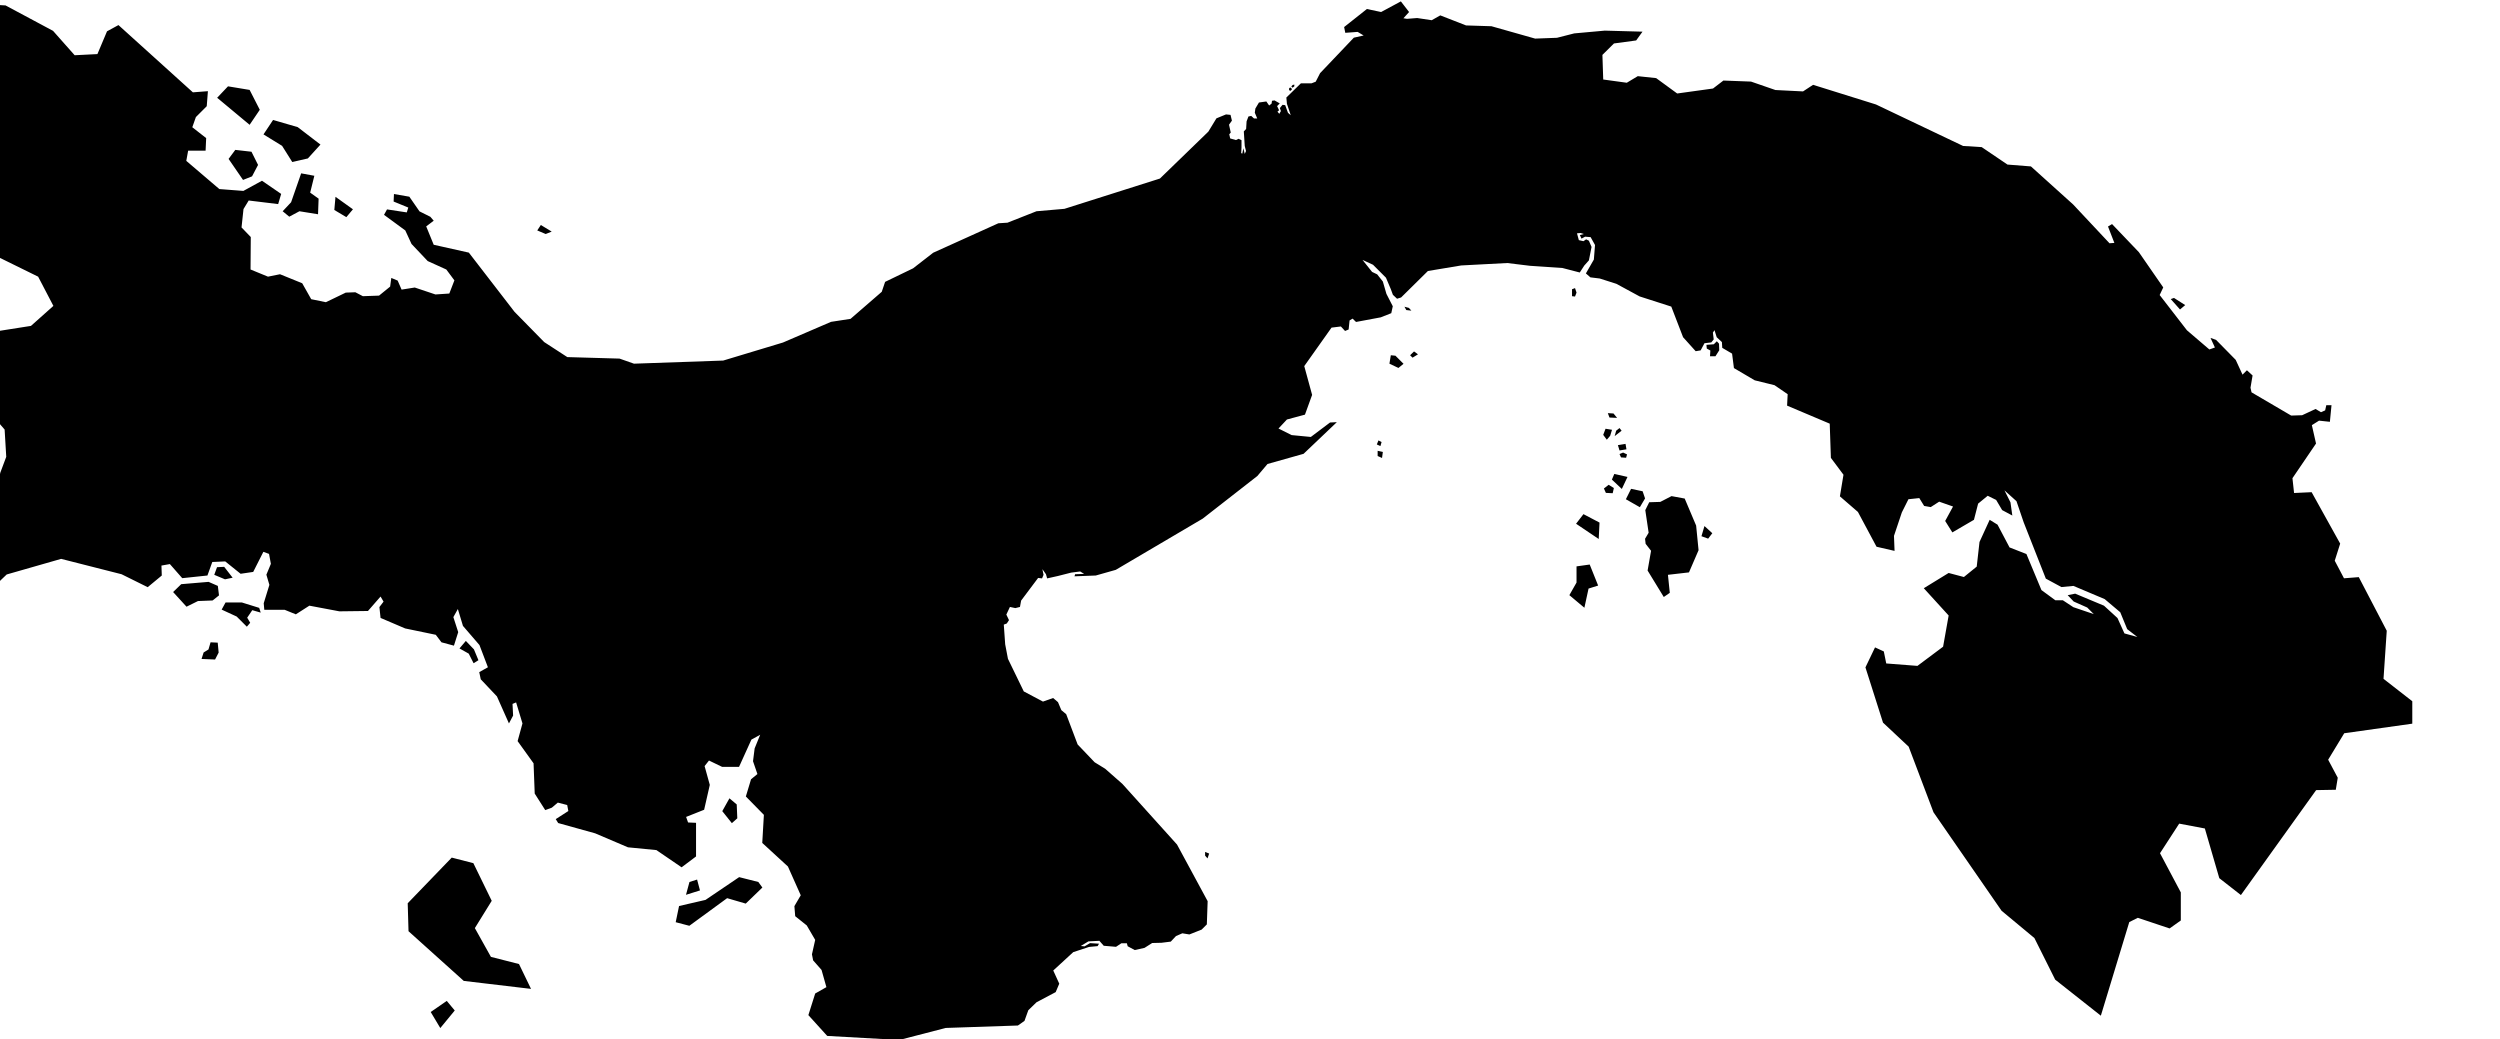
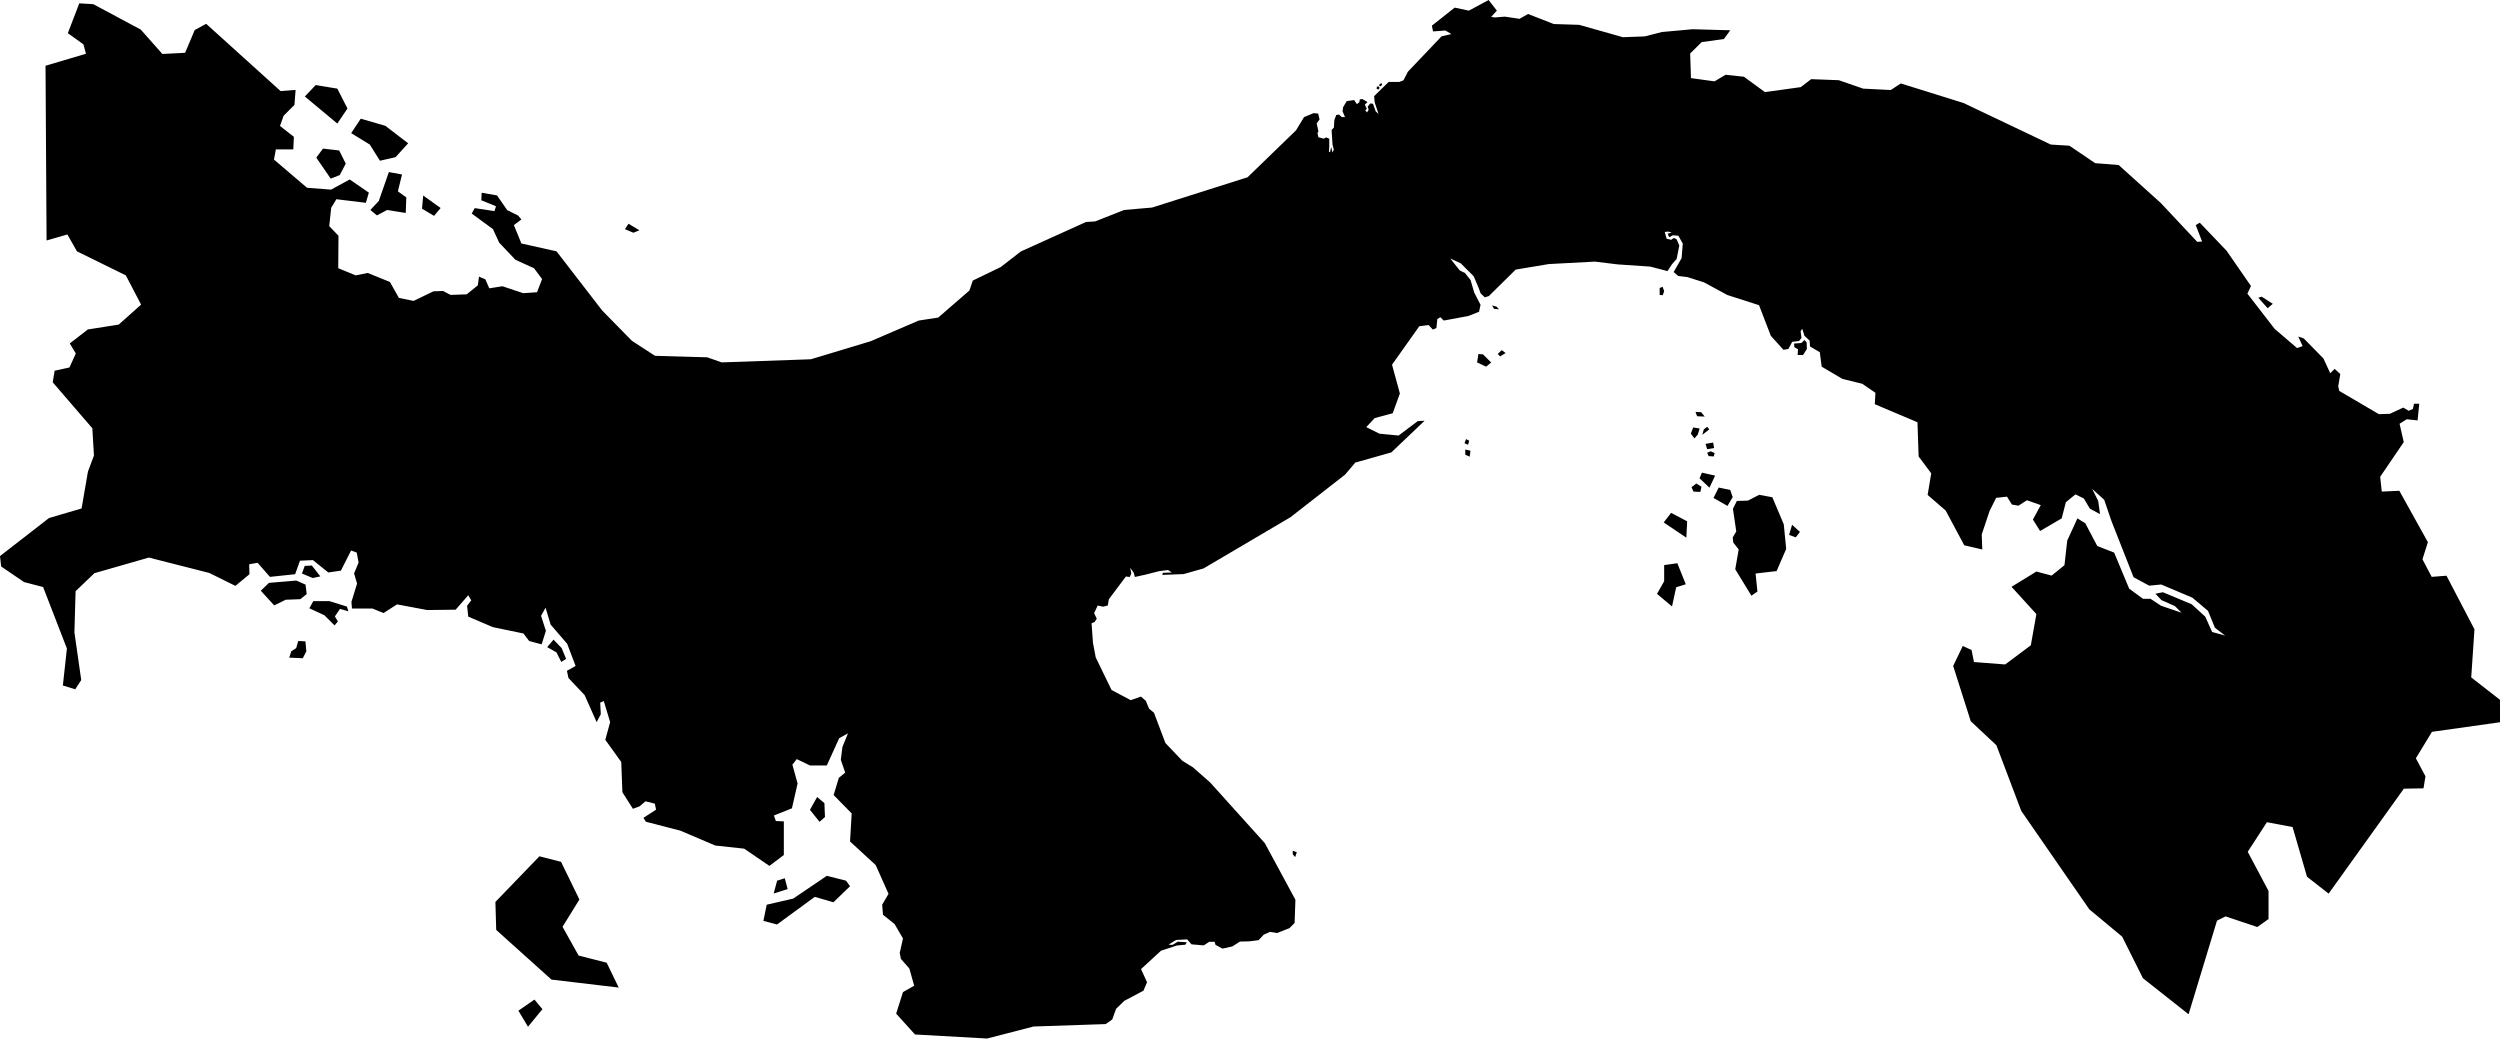
- <svg xmlns="http://www.w3.org/2000/svg" viewBox="330.180 414.853 21.633 8.987">
-   <path d="M334.046,423.514l0.069,0.083l-0.125,0.152l-0.083-0.139L334.046,423.514z M332.34,415.631l-0.187-0.031l-0.094,0.099l0.281,0.234l0.088-0.13L332.34,415.631z M340.825,416.051l-0.008-0.036L340.83,416l-0.015-0.068l0.025-0.035l-0.012-0.05l-0.039-0.004l-0.083,0.034l-0.07,0.115l-0.419,0.406l-0.826,0.262l-0.242,0.021l-0.251,0.099l-0.079,0.005l-0.564,0.255l-0.174,0.135l-0.242,0.117l-0.029,0.086l-0.27,0.234l-0.169,0.026l-0.416,0.179l-0.517,0.156L335.666,418l-0.125-0.044l-0.452-0.013l-0.2-0.13l-0.257-0.262l-0.395-0.512l-0.304-0.068l-0.065-0.159l0.065-0.049l-0.029-0.034l-0.094-0.047l-0.088-0.127l-0.133-0.023l-0.003,0.065l0.127,0.052l-0.013,0.042l-0.171-0.026l-0.026,0.047l0.184,0.135l0.054,0.117l0.14,0.148l0.161,0.073l0.07,0.094l-0.044,0.114l-0.12,0.008l-0.179-0.06l-0.114,0.018l-0.034-0.078l-0.055-0.023l-0.01,0.075l-0.096,0.078l-0.14,0.005l-0.065-0.034l-0.083,0.003l-0.172,0.083l-0.127-0.026l-0.078-0.138l-0.192-0.078l-0.104,0.021l-0.151-0.062l0.002-0.281l-0.08-0.083l0.017-0.159l0.045-0.074l0.255,0.031l0.026-0.088l-0.166-0.114l-0.161,0.088l-0.208-0.016l-0.286-0.244l0.016-0.088h0.151l0.005-0.109l-0.12-0.094l0.031-0.088l0.094-0.094l0.01-0.13l-0.13,0.01l-0.644-0.582l-0.099,0.054l-0.083,0.197l-0.197,0.01l-0.187-0.211l-0.411-0.22l-0.121-0.007l-0.099,0.258l0.135,0.097l0.022,0.081l-0.35,0.104l0.009,1.512l0.18-0.052l0.083,0.146l0.423,0.208l0.132,0.253l-0.194,0.173l-0.267,0.042l-0.156,0.121l0.052,0.087l-0.055,0.121l-0.128,0.028l-0.017,0.1l0.343,0.398l0.014,0.236l-0.052,0.139l-0.055,0.319l-0.282,0.083l-0.424,0.329l0.01,0.09l0.198,0.135l0.165,0.043l0.206,0.532l-0.035,0.32l0.107,0.033l0.052-0.08l-0.059-0.412l0.01-0.357l0.163-0.156l0.471-0.135l0.523,0.133l0.226,0.112l0.122-0.101l-0.003-0.086l0.073-0.013l0.107,0.122l0.218-0.023l0.042-0.117l0.112-0.005l0.133,0.107l0.109-0.016l0.088-0.174l0.049,0.018l0.016,0.086l-0.039,0.094l0.026,0.088l-0.049,0.159l0.005,0.057h0.177l0.096,0.039l0.117-0.075l0.26,0.049l0.247-0.003l0.109-0.125l0.026,0.044l-0.036,0.047l0.01,0.094l0.213,0.091l0.265,0.055l0.049,0.065l0.108,0.029l0.037-0.117l-0.042-0.13l0.039-0.07l0.044,0.146l0.143,0.166l0.073,0.192l-0.075,0.042l0.013,0.062l0.14,0.148l0.104,0.234l0.036-0.068l-0.005-0.101l0.031-0.013l0.055,0.182l-0.042,0.153l0.138,0.192l0.01,0.262l0.091,0.143l0.057-0.021l0.052-0.044l0.081,0.021l0.01,0.052l-0.109,0.07l0.021,0.034l0.32,0.089l0.284,0.121l0.246,0.024l0.218,0.149l0.125-0.094v-0.291l-0.069-0.003l-0.017-0.048l0.156-0.062l0.049-0.215l-0.045-0.163l0.038-0.048l0.114,0.055h0.146l0.107-0.236l0.076-0.042l-0.048,0.118l-0.014,0.111l0.038,0.111l-0.055,0.045l-0.045,0.149l0.156,0.159l-0.014,0.243l0.222,0.204l0.111,0.249l-0.055,0.094l0.007,0.087l0.1,0.08l0.073,0.125l-0.028,0.125l0.01,0.052l0.073,0.083l0.042,0.149l-0.097,0.055l-0.059,0.187l0.163,0.18l0.624,0.035l0.402-0.104l0.624-0.021l0.057-0.04l0.033-0.092l0.071-0.069l0.166-0.088l0.031-0.073l-0.052-0.114l0.173-0.159l0.137-0.045l0.074-0.007l0.012-0.021l-0.078-0.005l-0.047,0.028l-0.033-0.003l0.066-0.04l0.095-0.005l0.038,0.043l0.106,0.009l0.047-0.031h0.047l0.007,0.026l0.061,0.033l0.085-0.019l0.066-0.042l0.081-0.002l0.08-0.01l0.045-0.048l0.055-0.024l0.061,0.01l0.106-0.042l0.045-0.045l0.007-0.201l-0.265-0.49l-0.473-0.525l-0.149-0.131l-0.091-0.056l-0.147-0.154l-0.099-0.262l-0.042-0.035l-0.029-0.069l-0.042-0.036l-0.088,0.031l-0.166-0.088l-0.137-0.282l-0.024-0.126l-0.012-0.17l0.026-0.01l0.019-0.029l-0.023-0.048l0.031-0.066l0.047,0.01l0.04-0.01l0.01-0.055l0.147-0.196l0.034,0.004l0.013-0.031l-0.01-0.049l0.031,0.044l0.01,0.036l0.094-0.021l0.114-0.029l0.078-0.01l0.034,0.021l-0.078,0.003l-0.005,0.018l0.184-0.007l0.173-0.049l0.752-0.443l0.473-0.369l0.088-0.104l0.312-0.088l0.288-0.274l-0.059,0.003l-0.166,0.125l-0.166-0.016l-0.114-0.057l0.073-0.078l0.156-0.042l0.062-0.171l-0.068-0.249l0.236-0.333l0.081-0.01l0.036,0.039l0.031-0.013l0.008-0.078l0.026-0.016l0.03,0.029l0.214-0.04l0.091-0.036l0.013-0.06l-0.055-0.107l-0.031-0.107l-0.049-0.062l-0.044-0.021l-0.083-0.104l0.091,0.042l0.112,0.112l0.042,0.099l0.018,0.049l0.036,0.034l0.035-0.011l0.232-0.229l0.288-0.048l0.398-0.021l0.197,0.024l0.281,0.019l0.15,0.039l0.039-0.06l0.04-0.045l0.023-0.116l-0.023-0.054l-0.024-0.012l-0.023,0.016l-0.04-0.009l-0.016-0.059l0.031-0.003l0.029,0.009l-0.035,0.009l0.014,0.031l0.031-0.017l0.048,0.004l0.038,0.068l-0.01,0.126l-0.069,0.12l0.039,0.034l0.081,0.01l0.144,0.046l0.201,0.109l0.274,0.088l0.102,0.265l0.109,0.121l0.043-0.007l0.033-0.062l0.059-0.007l0.021-0.026l-0.007-0.059l0.014-0.021l0.019,0.061l0.045,0.042l0.003,0.05l0.085,0.05l0.016,0.125l0.18,0.106l0.171,0.042l0.114,0.078l-0.005,0.099l0.369,0.156l0.01,0.296l0.109,0.146l-0.031,0.187l0.156,0.135l0.161,0.301l0.156,0.036l-0.005-0.13l0.068-0.203l0.057-0.114l0.094-0.01l0.042,0.068l0.057,0.01l0.073-0.047l0.12,0.042l-0.068,0.125l0.062,0.099l0.187-0.109l0.036-0.14l0.083-0.068l0.073,0.036l0.052,0.088l0.088,0.047l-0.016-0.114l-0.052-0.104l0.104,0.094l0.062,0.182l0.192,0.488l0.135,0.073l0.104-0.01l0.27,0.114l0.135,0.114l0.06,0.146l0.088,0.068l-0.112-0.031l-0.06-0.133l-0.117-0.107l-0.249-0.104l-0.065,0.013l0.052,0.055l0.117,0.052l0.057,0.057l-0.177-0.06l-0.091-0.06h-0.065l-0.12-0.088l-0.13-0.312l-0.146-0.057l-0.104-0.197l-0.068-0.042l-0.088,0.192l-0.024,0.213l-0.111,0.09l-0.132-0.035l-0.215,0.132l0.215,0.236l-0.048,0.27l-0.222,0.166l-0.27-0.021l-0.021-0.104l-0.076-0.035l-0.083,0.173l0.152,0.478l0.222,0.208l0.215,0.568l0.589,0.852l0.284,0.236l0.18,0.36l0.395,0.312l0.246-0.81l0.074-0.037l0.275,0.092l0.097-0.069v-0.243l-0.18-0.339l0.166-0.256l0.222,0.042l0.125,0.43l0.187,0.146l0.651-0.908l0.17-0.003l0.017-0.104l-0.083-0.156l0.139-0.229l0.589-0.083v-0.194l-0.249-0.194l0.028-0.416l-0.242-0.464l-0.128,0.01l-0.08-0.152l0.047-0.148l-0.247-0.445l-0.152,0.007l-0.014-0.128l0.204-0.3l-0.036-0.159l0.062-0.039l0.094,0.01l0.014-0.144h-0.045l-0.01,0.045l-0.036,0.016l-0.047-0.028l-0.116,0.054l-0.095,0.003l-0.343-0.201l-0.009-0.04l0.018-0.106l-0.049-0.045l-0.038,0.038l-0.059-0.128l-0.17-0.173l-0.048-0.017l0.038,0.083l-0.048,0.017l-0.194-0.166l-0.236-0.305l0.031-0.066l-0.211-0.305l-0.232-0.243l-0.035,0.021l0.055,0.142l-0.042,0.003l-0.315-0.336l-0.365-0.329l-0.203-0.016l-0.223-0.151l-0.161-0.01l-0.754-0.359l-0.544-0.17l-0.087,0.057l-0.239-0.012l-0.211-0.073l-0.239-0.009l-0.09,0.069l-0.31,0.043l-0.182-0.133l-0.159-0.017l-0.095,0.057l-0.204-0.028l-0.007-0.213l0.1-0.099l0.192-0.026l0.055-0.076l-0.326-0.009l-0.265,0.024l-0.149,0.038l-0.189,0.007l-0.378-0.107l-0.22-0.007l-0.223-0.087l-0.074,0.042l-0.126-0.019l-0.088,0.007l-0.031-0.005l0.049-0.054l-0.071-0.092l-0.171,0.092l-0.123-0.026l-0.197,0.156l0.01,0.05l0.107-0.008l0.052,0.031l-0.085,0.019l-0.292,0.307l-0.038,0.074l-0.036,0.014h-0.092l-0.126,0.123l0.005,0.054l0.033,0.099l-0.024-0.021l-0.024-0.066l-0.023-0.003l-0.023,0.028l0.009,0.026l-0.014,0.024l-0.016-0.019l0.014-0.012l-0.017-0.036l0.023-0.023l-0.045-0.026l-0.022,0.003l-0.004,0.025l-0.021,0.016l-0.024-0.035l-0.064,0.009l-0.031,0.052l-0.005,0.036l0.021,0.05h-0.028l-0.024-0.022l-0.024,0.005l-0.016,0.042l-0.004,0.066l-0.02,0.021l0.008,0.126l0.011,0.044l-0.011,0.025l-0.012-0.049l-0.009,0.046l-0.01-0.004l0.003-0.048v-0.064l-0.026-0.012l-0.022,0.011L340.825,416.051z M340.208,423.007 M332.543,415.891l-0.083,0.125l0.161,0.099l0.088,0.14l0.135-0.031l0.109-0.12l-0.197-0.151L332.543,415.891z M332.699,416.603l-0.073,0.078l0.057,0.047l0.088-0.047l0.161,0.026l0.005-0.135l-0.073-0.052l0.036-0.146l-0.114-0.021L332.699,416.603z M332.158,416.228l0.125,0.182l0.078-0.031l0.052-0.099l-0.057-0.114l-0.14-0.016L332.158,416.228z M334.289,422.884l0.146-0.236l-0.159-0.326l-0.187-0.048l-0.381,0.395l0.007,0.242l0.478,0.43l0.582,0.069l-0.104-0.215l-0.243-0.062L334.289,422.884z M336.492,421.761l-0.062,0.111l0.083,0.104l0.047-0.042l-0.005-0.12L336.492,421.761z M336.056,422.693l-0.029,0.14l0.118,0.031l0.327-0.239l0.161,0.047l0.144-0.139l-0.035-0.048l-0.166-0.042l-0.291,0.197L336.056,422.693z M336.212,422.464l-0.066,0.021l-0.03,0.111l0.121-0.038L336.212,422.464z M333.083,416.556l-0.01,0.114l0.104,0.062l0.057-0.068L333.083,416.556z M334.902,416.878l0.052-0.021l-0.094-0.057l-0.031,0.047L334.902,416.878z M348.964,417.441l0.08,0.09l0.045-0.038l-0.097-0.062L348.964,417.441z M331.924,420.555l0.117,0.005l0.031-0.06l-0.008-0.086l-0.062-0.003l-0.018,0.062l-0.042,0.026L331.924,420.555z M332.423,420.113l-0.151-0.047h-0.14l-0.034,0.062l0.13,0.06l0.088,0.088l0.029-0.034l-0.026-0.044l0.044-0.065l0.073,0.021L332.423,420.113z M332.127,419.866l0.066-0.014l-0.073-0.094l-0.062,0.003l-0.024,0.066L332.127,419.866z M331.794,420.103l0.099-0.049l0.127-0.005l0.055-0.044l-0.01-0.082l-0.08-0.035l-0.237,0.02l-0.07,0.068L331.794,420.103z M334.236,420.509l0.042,0.083l0.042-0.026l-0.039-0.094l-0.07-0.073l-0.055,0.065L334.236,420.509z M343.818,419.385l0.196,0.132l0.007-0.142l-0.139-0.073L343.818,419.385z M343.89,420.112l0.036-0.166l0.083-0.026l-0.073-0.182l-0.114,0.016v0.14l-0.062,0.109L343.89,420.112z M344.446,419.463l-0.031,0.052l0.005,0.044l0.047,0.06l-0.03,0.171l0.14,0.229l0.052-0.036l-0.016-0.156l0.182-0.021l0.083-0.192l-0.021-0.213l-0.099-0.234l-0.114-0.021l-0.097,0.05l-0.096,0.003l-0.034,0.068L344.446,419.463z M342.281,418.037l0.044-0.036l-0.07-0.07l-0.04-0.004L342.203,418L342.281,418.037z M344.37,419.242l0.045-0.076l-0.021-0.062l-0.1-0.021l-0.045,0.09L344.37,419.242z M344.961,419.514l0.036-0.047l-0.068-0.062l-0.026,0.088L344.961,419.514z M344.053,418.616l0.031,0.042l0.029-0.034l0.016-0.052l-0.056-0.009L344.053,418.616z M344.214,419.084l0.049-0.104l-0.114-0.026l-0.021,0.049L344.214,419.084z M344.18,418.705l0.014,0.046l0.06-0.01l-0.008-0.047L344.18,418.705z M342.403,417.948l0.047-0.029l-0.034-0.025l-0.034,0.033L342.403,417.948z M344.059,419.08l0.017,0.038l0.059,0.003l0.01-0.045l-0.045-0.028L344.059,419.08z M344.093,418.428l0.014,0.038l0.066,0.003l-0.031-0.038L344.093,418.428z M342.101,418.754v0.045l0.038,0.017l0.007-0.052L342.101,418.754z M342.108,418.664l-0.014,0.035l0.031,0.014l0.01-0.035L342.108,418.664z M344.212,418.58l-0.018-0.023l-0.029,0.023l-0.013,0.047L344.212,418.58z M344.207,418.811l0.044,0.003l0.008-0.029l-0.034-0.016l-0.031,0.013L344.207,418.811z M344.949,417.869l0.031,0.017l-0.003,0.05h0.047l0.033-0.052l-0.002-0.057l-0.019-0.021l-0.026,0.026l-0.064,0.005L344.949,417.869z M343.822,417.385l-0.013-0.039l-0.026,0.01v0.06l0.026,0.003L343.822,417.385z M342.333,417.507l0.016,0.029l0.044,0.005l-0.021-0.023L342.333,417.507z M340.608,422.257l0.021,0.024l0.014-0.042l-0.035-0.014V422.257z M341.348,415.639l0.012-0.014l-0.01-0.014l-0.014,0.003l-0.002,0.019L341.348,415.639z M341.354,415.601l0.011,0.011l0.015-0.012v-0.015l-0.014,0.003L341.354,415.601z" />
+ <svg xmlns="http://www.w3.org/2000/svg" viewBox="329.421 414.864 21.634 8.987">
+   <path d="M334.046,423.514l0.069,0.083l-0.125,0.152l-0.083-0.139L334.046,423.514z M332.34,415.631l-0.187-0.031l-0.094,0.099l0.281,0.234l0.088-0.13L332.34,415.631z M335.611,422.181l0.25,0.027l0.218,0.149l0.125-0.094v-0.291l-0.069-0.003l-0.017-0.048l0.156-0.062l0.049-0.215l-0.045-0.163l0.038-0.048l0.114,0.055h0.146l0.107-0.236l0.076-0.042l-0.048,0.118l-0.014,0.111l0.038,0.111l-0.055,0.045l-0.045,0.149l0.156,0.159l-0.014,0.243l0.222,0.204l0.111,0.249l-0.055,0.094l0.007,0.087l0.1,0.08l0.073,0.125l-0.028,0.125l0.01,0.052l0.073,0.083l0.042,0.149l-0.097,0.055l-0.059,0.187l0.163,0.18l0.624,0.035l0.402-0.104l0.624-0.021l0.057-0.04l0.033-0.092l0.071-0.069l0.166-0.088l0.031-0.073l-0.052-0.114l0.173-0.159l0.137-0.045l0.074-0.007l0.012-0.021l-0.078-0.005l-0.047,0.028l-0.033-0.003l0.066-0.04l0.095-0.005l0.038,0.043l0.106,0.009l0.047-0.031h0.047l0.007,0.026l0.061,0.033l0.085-0.019l0.066-0.042l0.081-0.002l0.08-0.01l0.045-0.048l0.055-0.024l0.061,0.01l0.106-0.042l0.045-0.045l0.007-0.201l-0.265-0.49l-0.473-0.525l-0.149-0.131l-0.091-0.056l-0.147-0.154l-0.099-0.262l-0.042-0.035l-0.029-0.069l-0.042-0.036l-0.088,0.031l-0.166-0.088l-0.137-0.282l-0.024-0.126l-0.012-0.17l0.026-0.01l0.019-0.029l-0.023-0.048l0.031-0.066l0.047,0.01l0.04-0.01l0.01-0.055l0.147-0.196l0.034,0.004l0.013-0.031l-0.01-0.049l0.031,0.044l0.01,0.036l0.094-0.021l0.114-0.029l0.078-0.01l0.034,0.021l-0.078,0.003l-0.005,0.018l0.184-0.007l0.173-0.049l0.752-0.443l0.473-0.369l0.088-0.104l0.312-0.088l0.288-0.274l-0.059,0.003l-0.166,0.125l-0.166-0.016l-0.114-0.057l0.073-0.078l0.156-0.042l0.062-0.171l-0.068-0.249l0.236-0.333l0.081-0.01l0.036,0.039l0.031-0.013l0.008-0.078l0.026-0.016l0.03,0.029l0.214-0.04l0.091-0.036l0.013-0.06l-0.055-0.107l-0.031-0.107l-0.049-0.062l-0.044-0.021l-0.083-0.104l0.091,0.042l0.112,0.112l0.042,0.099l0.018,0.049l0.036,0.034l0.035-0.011l0.232-0.229l0.288-0.048l0.398-0.021l0.197,0.024l0.281,0.019l0.15,0.039l0.039-0.06l0.04-0.045l0.023-0.116l-0.023-0.054l-0.024-0.012l-0.023,0.016l-0.04-0.009l-0.016-0.059l0.031-0.003l0.029,0.009l-0.035,0.009l0.014,0.031l0.031-0.017l0.048,0.004l0.038,0.068l-0.01,0.126l-0.069,0.12l0.039,0.034l0.081,0.01l0.144,0.046l0.201,0.109l0.274,0.088l0.102,0.265l0.109,0.121l0.043-0.007l0.033-0.062l0.059-0.007l0.021-0.026l-0.007-0.059l0.014-0.021l0.019,0.061l0.045,0.042l0.003,0.05l0.085,0.05l0.016,0.125l0.18,0.106l0.171,0.042l0.114,0.078l-0.005,0.099l0.369,0.156l0.01,0.296l0.109,0.146l-0.031,0.187l0.156,0.135l0.161,0.301l0.156,0.036l-0.005-0.13l0.068-0.203l0.057-0.114l0.094-0.01l0.042,0.068l0.057,0.01l0.073-0.047l0.12,0.042l-0.068,0.125l0.062,0.099l0.187-0.109l0.036-0.14l0.083-0.068l0.073,0.036l0.052,0.088l0.088,0.047l-0.016-0.114l-0.052-0.104l0.104,0.094l0.062,0.182l0.192,0.488l0.135,0.073l0.104-0.01l0.27,0.114l0.135,0.114l0.06,0.146l0.088,0.068l-0.112-0.031l-0.06-0.133l-0.117-0.107l-0.249-0.104l-0.065,0.013l0.052,0.055l0.117,0.052l0.057,0.057l-0.177-0.06l-0.091-0.06h-0.065l-0.12-0.088l-0.13-0.312l-0.146-0.057l-0.104-0.197l-0.068-0.042l-0.088,0.192l-0.024,0.213l-0.111,0.09l-0.132-0.035l-0.215,0.132l0.215,0.236l-0.048,0.27l-0.222,0.166l-0.27-0.021l-0.021-0.104l-0.076-0.035l-0.083,0.173l0.152,0.478l0.222,0.208l0.215,0.568l0.589,0.852l0.284,0.236l0.18,0.36l0.395,0.312l0.246-0.81l0.074-0.037l0.275,0.092l0.097-0.069v-0.243l-0.18-0.339l0.166-0.256l0.222,0.042l0.125,0.43l0.187,0.146l0.651-0.908l0.17-0.003l0.017-0.104l-0.083-0.156l0.139-0.229l0.589-0.083v-0.194l-0.249-0.194l0.028-0.416l-0.242-0.464l-0.128,0.01l-0.08-0.152l0.047-0.148l-0.247-0.445l-0.152,0.007l-0.014-0.128l0.204-0.3l-0.036-0.159l0.062-0.039l0.094,0.01l0.014-0.144h-0.045l-0.01,0.045l-0.036,0.016l-0.047-0.028l-0.116,0.054l-0.095,0.003l-0.343-0.201l-0.009-0.04l0.018-0.106l-0.049-0.045l-0.038,0.038l-0.059-0.128l-0.17-0.173l-0.048-0.017l0.038,0.083l-0.048,0.017l-0.194-0.166l-0.236-0.305l0.031-0.066l-0.211-0.305l-0.232-0.243l-0.035,0.021l0.055,0.142l-0.042,0.003l-0.315-0.336l-0.365-0.329l-0.203-0.016l-0.223-0.151l-0.161-0.01l-0.754-0.359l-0.544-0.17l-0.087,0.057l-0.239-0.012l-0.211-0.073l-0.239-0.009l-0.09,0.069l-0.31,0.043l-0.182-0.133l-0.159-0.017l-0.095,0.057l-0.204-0.028l-0.007-0.213l0.1-0.099l0.192-0.026l0.055-0.076l-0.326-0.009l-0.265,0.024l-0.149,0.038l-0.189,0.007l-0.378-0.107l-0.22-0.007l-0.223-0.087l-0.074,0.042l-0.126-0.019l-0.088,0.007l-0.031-0.005l0.049-0.054l-0.071-0.092l-0.171,0.092l-0.123-0.026l-0.197,0.156l0.01,0.05l0.107-0.008l0.052,0.031l-0.085,0.019l-0.292,0.307l-0.038,0.074l-0.036,0.014h-0.092l-0.126,0.123l0.005,0.054l0.033,0.099l-0.024-0.021l-0.024-0.066l-0.023-0.003l-0.023,0.028l0.009,0.026l-0.014,0.024l-0.016-0.019l0.014-0.012l-0.017-0.036l0.023-0.023l-0.045-0.026l-0.022,0.003l-0.004,0.025l-0.021,0.016l-0.024-0.035l-0.064,0.009l-0.031,0.052l-0.005,0.036l0.021,0.05h-0.028l-0.024-0.022l-0.024,0.005l-0.016,0.042l-0.004,0.066l-0.02,0.021l0.008,0.126l0.011,0.044l-0.011,0.025l-0.012-0.049l-0.009,0.046l-0.01-0.004l0.003-0.048v-0.064l-0.026-0.012l-0.022,0.011l-0.046-0.012l-0.008-0.036L340.83,416l-0.015-0.068l0.025-0.035l-0.012-0.05l-0.039-0.004l-0.083,0.034l-0.07,0.115l-0.419,0.406l-0.826,0.262l-0.242,0.021l-0.251,0.099l-0.079,0.005l-0.564,0.255l-0.174,0.135l-0.242,0.117l-0.029,0.086l-0.27,0.234l-0.169,0.026l-0.416,0.179l-0.517,0.156L335.666,418l-0.125-0.044l-0.452-0.013l-0.2-0.13l-0.257-0.262l-0.395-0.512l-0.304-0.068l-0.065-0.159l0.065-0.049l-0.029-0.034l-0.094-0.047l-0.088-0.127l-0.133-0.023l-0.003,0.065l0.127,0.052l-0.013,0.042l-0.171-0.026l-0.026,0.047l0.184,0.135l0.054,0.117l0.14,0.148l0.161,0.073l0.07,0.094l-0.044,0.114l-0.12,0.008l-0.179-0.06l-0.114,0.018l-0.034-0.078l-0.055-0.023l-0.01,0.075l-0.096,0.078l-0.14,0.005l-0.065-0.034l-0.083,0.003l-0.172,0.083l-0.127-0.026l-0.078-0.138l-0.192-0.078l-0.104,0.021l-0.151-0.062l0.002-0.281l-0.08-0.083l0.017-0.159l0.045-0.074l0.255,0.031l0.026-0.088l-0.166-0.114l-0.161,0.088l-0.208-0.016l-0.286-0.244l0.016-0.088h0.151l0.005-0.109l-0.12-0.094l0.031-0.088l0.094-0.094l0.01-0.13l-0.13,0.01l-0.644-0.582l-0.099,0.054l-0.083,0.197l-0.197,0.01l-0.187-0.211l-0.411-0.22l-0.121-0.007l-0.099,0.258l0.135,0.097l0.022,0.081l-0.35,0.104l0.009,1.512l0.18-0.052l0.083,0.146l0.423,0.208l0.132,0.253l-0.194,0.173l-0.267,0.042l-0.156,0.121l0.052,0.087l-0.055,0.121l-0.128,0.028l-0.017,0.1l0.343,0.398l0.014,0.236l-0.052,0.139l-0.055,0.319l-0.282,0.083l-0.424,0.329l0.01,0.09l0.198,0.135l0.165,0.043l0.206,0.532l-0.035,0.32l0.107,0.033l0.052-0.08l-0.059-0.412l0.01-0.357l0.163-0.156l0.471-0.135l0.523,0.133l0.226,0.112l0.122-0.101l-0.003-0.086l0.073-0.013l0.107,0.122l0.218-0.023l0.042-0.117l0.112-0.005l0.133,0.107l0.109-0.016l0.088-0.174l0.049,0.018l0.016,0.086l-0.039,0.094l0.026,0.088l-0.049,0.159l0.005,0.057h0.177l0.096,0.039l0.117-0.075l0.26,0.049l0.247-0.003l0.109-0.125l0.026,0.044l-0.036,0.047l0.01,0.094l0.213,0.091l0.265,0.055l0.049,0.065l0.108,0.029l0.037-0.117l-0.042-0.13l0.039-0.07l0.044,0.146l0.143,0.166l0.073,0.192l-0.075,0.042l0.013,0.062l0.14,0.148l0.104,0.234l0.036-0.068l-0.005-0.101l0.031-0.013l0.055,0.182l-0.042,0.153l0.138,0.192l0.01,0.262l0.091,0.143l0.057-0.021l0.052-0.044l0.081,0.021l0.01,0.052l-0.109,0.07l0.021,0.034l0.298,0.077L335.611,422.181z M332.543,415.891l-0.083,0.125l0.161,0.099l0.088,0.14l0.135-0.031l0.109-0.12l-0.197-0.151L332.543,415.891z M332.699,416.603l-0.073,0.078l0.057,0.047l0.088-0.047l0.161,0.026l0.005-0.135l-0.073-0.052l0.036-0.146l-0.114-0.021L332.699,416.603z M332.158,416.228l0.125,0.182l0.078-0.031l0.052-0.099l-0.057-0.114l-0.14-0.016L332.158,416.228z M334.289,422.884l0.146-0.236l-0.159-0.326l-0.187-0.048l-0.381,0.395l0.007,0.242l0.478,0.43l0.582,0.069l-0.104-0.215l-0.243-0.062L334.289,422.884z M336.492,421.761l-0.062,0.111l0.083,0.104l0.047-0.042l-0.005-0.12L336.492,421.761z M336.056,422.693l-0.029,0.14l0.118,0.031l0.327-0.239l0.161,0.047l0.144-0.139l-0.035-0.048l-0.166-0.042l-0.291,0.197L336.056,422.693z M336.212,422.464l-0.066,0.021l-0.03,0.111l0.121-0.038L336.212,422.464z M333.083,416.556l-0.01,0.114l0.104,0.062l0.057-0.068L333.083,416.556z M334.902,416.878l0.052-0.021l-0.094-0.057l-0.031,0.047L334.902,416.878z M348.964,417.441l0.08,0.09l0.045-0.038l-0.097-0.062L348.964,417.441z M331.924,420.555l0.117,0.005l0.031-0.06l-0.008-0.086l-0.062-0.003l-0.018,0.062l-0.042,0.026L331.924,420.555z M332.423,420.113l-0.151-0.047h-0.14l-0.034,0.062l0.13,0.06l0.088,0.088l0.029-0.034l-0.026-0.044l0.044-0.065l0.073,0.021L332.423,420.113z M332.127,419.866l0.066-0.014l-0.073-0.094l-0.062,0.003l-0.024,0.066L332.127,419.866z M331.794,420.103l0.099-0.049l0.127-0.005l0.055-0.044l-0.01-0.082l-0.08-0.035l-0.237,0.02l-0.07,0.068L331.794,420.103z M334.236,420.509l0.042,0.083l0.042-0.026l-0.039-0.094l-0.07-0.073l-0.055,0.065L334.236,420.509z M343.818,419.385l0.196,0.132l0.007-0.142l-0.139-0.073L343.818,419.385z M343.89,420.112l0.036-0.166l0.083-0.026l-0.073-0.182l-0.114,0.016v0.14l-0.062,0.109L343.89,420.112z M344.446,419.463l-0.031,0.052l0.005,0.044l0.047,0.06l-0.03,0.171l0.14,0.229l0.052-0.036l-0.016-0.156l0.182-0.021l0.083-0.192l-0.021-0.213l-0.099-0.234l-0.114-0.021l-0.097,0.05l-0.096,0.003l-0.034,0.068L344.446,419.463z M342.281,418.037l0.044-0.036l-0.07-0.07l-0.04-0.004L342.203,418L342.281,418.037z M344.37,419.242l0.045-0.076l-0.021-0.062l-0.1-0.021l-0.045,0.09L344.37,419.242z M344.961,419.514l0.036-0.047l-0.068-0.062l-0.026,0.088L344.961,419.514z M344.053,418.616l0.031,0.042l0.029-0.034l0.016-0.052l-0.056-0.009L344.053,418.616z M344.214,419.084l0.049-0.104l-0.114-0.026l-0.021,0.049L344.214,419.084z M344.18,418.705l0.014,0.046l0.06-0.01l-0.008-0.047L344.18,418.705z M342.403,417.948l0.047-0.029l-0.034-0.025l-0.034,0.033L342.403,417.948z M344.059,419.08l0.017,0.038l0.059,0.003l0.01-0.045l-0.045-0.028L344.059,419.08z M344.093,418.428l0.014,0.038l0.066,0.003l-0.031-0.038L344.093,418.428z M342.101,418.754v0.045l0.038,0.017l0.007-0.052L342.101,418.754z M342.108,418.664l-0.014,0.035l0.031,0.014l0.01-0.035L342.108,418.664z M344.212,418.58l-0.018-0.023l-0.029,0.023l-0.013,0.047L344.212,418.58z M344.207,418.811l0.044,0.003l0.008-0.029l-0.034-0.016l-0.031,0.013L344.207,418.811z M344.949,417.869l0.031,0.017l-0.003,0.05h0.047l0.033-0.052l-0.002-0.057l-0.019-0.021l-0.026,0.026l-0.064,0.005L344.949,417.869z M343.822,417.385l-0.013-0.039l-0.026,0.01v0.06l0.026,0.003L343.822,417.385z M342.333,417.507l0.016,0.029l0.044,0.005l-0.021-0.023L342.333,417.507z M340.608,422.257l0.021,0.024l0.014-0.042l-0.035-0.014V422.257z M341.348,415.639l0.012-0.014l-0.01-0.014l-0.014,0.003l-0.002,0.019L341.348,415.639z M341.354,415.601l0.011,0.011l0.015-0.012v-0.015l-0.014,0.003L341.354,415.601z" />
</svg>
